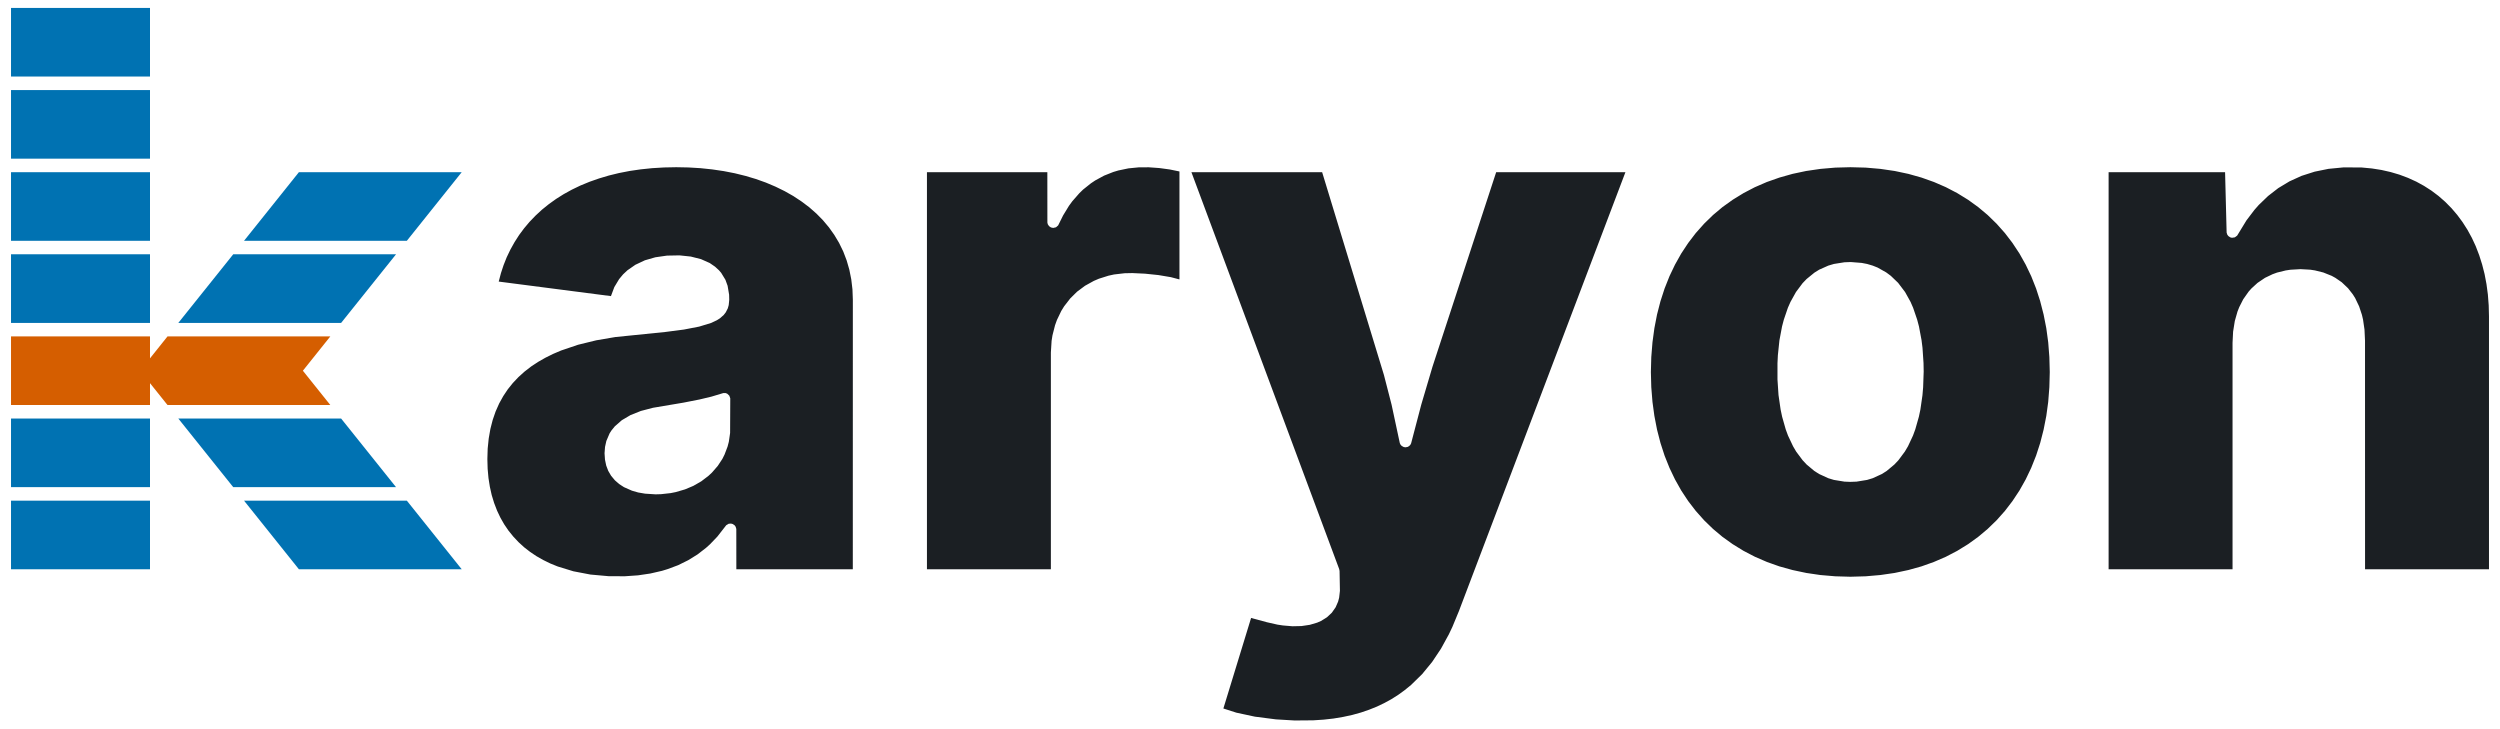
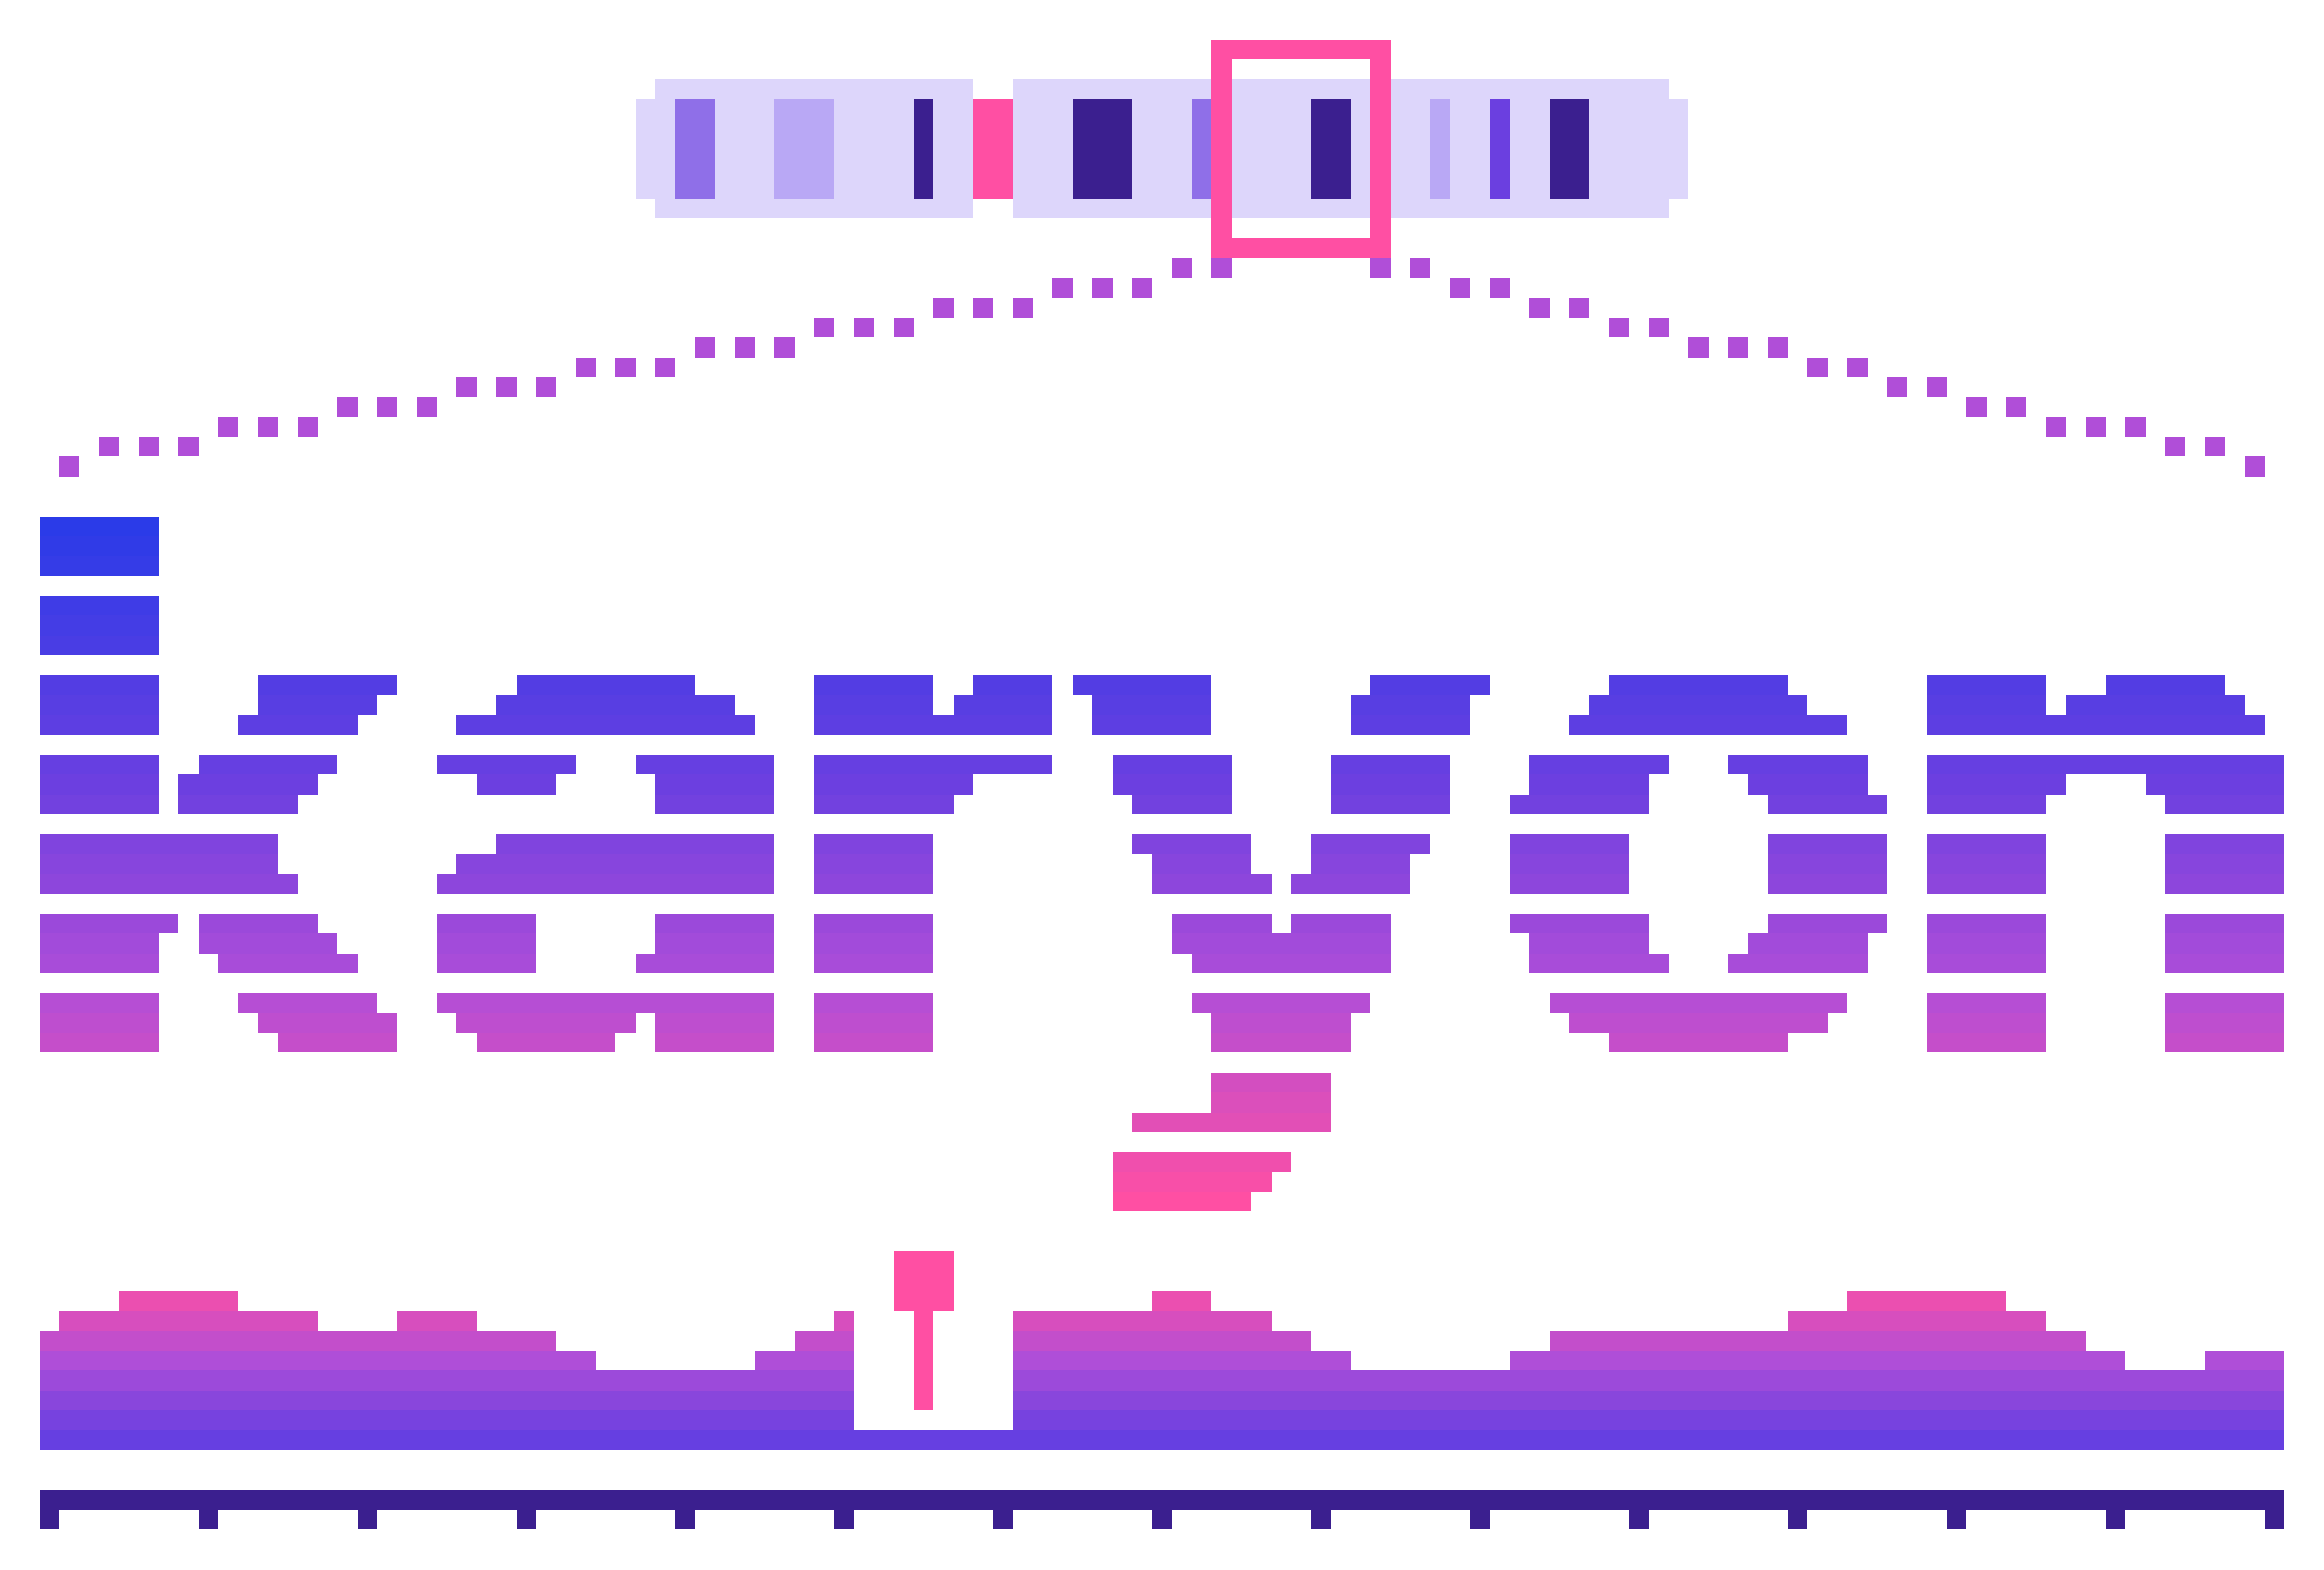
- <svg xmlns="http://www.w3.org/2000/svg" viewBox="0 0 628.03 183.46" width="628" height="183" role="img" aria-label="karyon">
-   <path fill="#0072b2" d="M74.5 143.36 L60.68 126.08 L101.68 126.08 L115.5 143.36ZM37 143.36 L2 143.36 L2 126.08 L37 126.08ZM44.13 105.4 L85.13 105.4 L98.96 122.68 L57.96 122.68ZM37 122.68 L2 122.68 L2 105.4 L37 105.4ZM2 64.04 L37 64.04 L37 81.32 L2 81.32ZM57.96 64.04 L98.96 64.04 L85.13 81.32 L44.13 81.32ZM2 43.36 L37 43.36 L37 60.64 L2 60.64ZM74.5 43.36 L115.5 43.36 L101.68 60.64 L60.68 60.64ZM2 22.68 L37 22.68 L37 39.96 L2 39.96ZM2 2 L37 2 L37 19.28 L2 19.28Z" />
-   <path fill="#d55e00" d="M37 96.49 L37 102 L2 102 L2 84.72 L37 84.72 L37 90.24 L41.41 84.72 L82.41 84.72 L75.5 93.36 L82.41 102 L41.41 102Z" />
-   <path fill="#1b1f23" d="M530.24 143.36 L530.24 43.36 L559.57 43.36 L559.96 58.57 L560.14 59.12 L560.41 59.46 L560.89 59.78 L561.31 59.88 L562.03 59.77 L562.61 59.34 L564.96 55.49 L566.96 52.86 L568.05 51.62 L570.4 49.36 L572.97 47.37 L575.81 45.66 L578.85 44.28 L582.13 43.23 L585.62 42.52 L589.44 42.15 L593.97 42.18 L596.52 42.42 L598.94 42.8 L601.27 43.33 L603.47 43.98 L605.63 44.79 L607.74 45.75 L609.67 46.81 L611.54 48.01 L613.32 49.35 L614.99 50.81 L616.59 52.43 L618.04 54.13 L619.35 55.9 L620.61 57.87 L621.72 59.9 L622.69 61.99 L623.57 64.28 L624.31 66.62 L624.92 69.01 L625.4 71.54 L625.75 74.16 L625.96 76.91 L626.03 79.68 L626.03 143.36 L594.82 143.36 L594.81 85.77 L594.68 83 L594.31 80.47 L594.03 79.28 L593.33 77.16 L592.33 75.07 L591.76 74.16 L590.54 72.59 L588.95 71.08 L587.34 69.97 L586.41 69.46 L584.31 68.62 L582.21 68.1 L581.04 67.92 L578.58 67.78 L576.01 67.93 L574.83 68.11 L572.67 68.64 L571.52 69.06 L569.62 69.97 L567.73 71.25 L566.21 72.64 L565.48 73.46 L564.14 75.37 L563.14 77.34 L562.7 78.45 L562.02 80.84 L561.59 83.53 L561.45 86.31 L561.45 143.36ZM450.67 143.56 L447.32 142.63 L444.2 141.52 L441.19 140.22 L438.27 138.7 L435.56 137.03 L432.99 135.19 L430.63 133.21 L428.39 131.04 L426.27 128.66 L424.35 126.16 L422.61 123.52 L421.04 120.73 L419.66 117.84 L418.43 114.77 L417.39 111.57 L416.52 108.2 L415.85 104.74 L415.37 101.22 L415.07 97.49 L414.97 93.7 L415.07 89.93 L415.37 86.2 L415.85 82.66 L416.52 79.2 L417.38 75.87 L418.42 72.66 L419.66 69.54 L421.04 66.65 L422.61 63.85 L424.36 61.2 L426.27 58.7 L428.39 56.32 L430.63 54.14 L432.99 52.16 L435.6 50.29 L438.32 48.62 L441.14 47.15 L444.16 45.84 L447.37 44.71 L450.67 43.78 L454.07 43.06 L457.7 42.53 L461.41 42.21 L465.22 42.11 L469.06 42.21 L472.76 42.53 L476.38 43.06 L479.82 43.79 L483.12 44.72 L486.27 45.84 L489.24 47.13 L492.1 48.62 L494.86 50.32 L497.37 52.13 L499.77 54.14 L502.05 56.36 L504.13 58.7 L506.01 61.16 L507.79 63.85 L509.36 66.65 L510.76 69.58 L511.98 72.66 L513 75.82 L513.87 79.2 L514.55 82.66 L515.03 86.2 L515.32 89.93 L515.42 93.7 L515.32 97.49 L515.03 101.22 L514.55 104.74 L513.87 108.2 L513.02 111.52 L511.98 114.73 L510.74 117.84 L509.36 120.73 L507.79 123.52 L506.01 126.21 L504.13 128.66 L502.05 131 L499.77 133.21 L497.37 135.22 L494.86 137.03 L492.1 138.73 L489.24 140.22 L486.23 141.52 L483.12 142.63 L479.82 143.55 L476.34 144.29 L472.76 144.81 L469.06 145.13 L465.22 145.24 L461.41 145.13 L457.65 144.81 L454.12 144.29ZM469.41 120.86 L470.83 120.43 L473.12 119.38 L474.34 118.61 L476.29 116.98 L477.31 115.9 L478.92 113.73 L479.72 112.38 L480.98 109.69 L481.56 108.11 L482.46 104.94 L482.84 103.14 L483.36 99.54 L483.53 97.55 L483.67 93.56 L483.63 91.45 L483.37 87.58 L483.13 85.66 L482.48 82.21 L482.03 80.5 L481.01 77.51 L480.36 76.02 L478.98 73.54 L477.23 71.23 L475.39 69.46 L474.23 68.6 L472.06 67.38 L470.83 66.89 L469.41 66.47 L468.06 66.21 L465.3 65.99 L463.71 66.05 L461.07 66.47 L459.65 66.89 L457.36 67.91 L456.14 68.67 L454.19 70.26 L453.17 71.32 L451.51 73.54 L450.13 76.02 L449.47 77.51 L448.45 80.5 L448 82.21 L447.34 85.72 L446.95 89.46 L446.85 91.5 L446.85 95.56 L447.11 99.48 L447.64 103.14 L448.02 104.94 L448.92 108.11 L449.5 109.69 L450.77 112.38 L451.56 113.73 L453.18 115.9 L454.19 116.98 L456.14 118.61 L457.36 119.38 L459.65 120.43 L461.07 120.86 L463.71 121.29 L465.18 121.35 L466.77 121.29ZM299.26 43.36 L332.18 43.36 L347.74 94.42 L349.67 101.91 L351.74 111.58 L351.92 111.97 L352.21 112.29 L352.71 112.57 L353.14 112.65 L353.71 112.55 L354.08 112.34 L354.39 112.03 L354.59 111.64 L357.15 101.88 L359.99 92.29 L376.01 43.36 L408.56 43.36 L366.62 153.91 L364.99 157.85 L364.1 159.73 L362.11 163.36 L359.88 166.7 L357.37 169.76 L354.58 172.49 L353.01 173.77 L351.39 174.95 L349.69 176.03 L347.93 177 L346 177.93 L344.01 178.73 L341.97 179.43 L339.78 180.04 L337.48 180.54 L335.04 180.95 L332.53 181.23 L329.93 181.4 L325.25 181.44 L320.55 181.16 L315.26 180.48 L310.57 179.47 L307.31 178.42 L314.29 155.62 L318.24 156.69 L320.93 157.3 L322.31 157.51 L324.71 157.71 L326.99 157.66 L329.07 157.35 L330.93 156.8 L331.89 156.38 L333.39 155.45 L334.63 154.29 L335.58 152.93 L336.2 151.51 L336.46 150.52 L336.66 148.8 L336.57 143.79 L336.47 143.3ZM232.66 143.36 L232.66 43.36 L262.98 43.36 L262.99 56.04 L263.09 56.47 L263.41 56.95 L263.89 57.28 L264.45 57.4 L265.16 57.24 L265.7 56.77 L266.95 54.25 L268.42 51.84 L269.26 50.69 L271 48.7 L271.97 47.75 L273.95 46.17 L275.04 45.44 L277.27 44.23 L279.59 43.31 L280.86 42.93 L283.4 42.4 L286.02 42.14 L288.52 42.13 L291.19 42.32 L293.82 42.68 L296.25 43.18 L296.25 70.37 L294.09 69.8 L290.95 69.27 L287.57 68.92 L284.38 68.77 L282.44 68.81 L279.78 69.12 L278.37 69.43 L275.96 70.19 L274.68 70.74 L272.46 71.97 L270.45 73.47 L268.74 75.16 L267.2 77.15 L266.48 78.32 L265.4 80.57 L264.92 81.9 L264.27 84.45 L264.05 85.84 L263.87 88.78 L263.87 143.36ZM124.82 70.91 L125.38 68.78 L126.04 66.78 L126.83 64.79 L127.75 62.87 L128.81 60.97 L129.96 59.18 L131.2 57.51 L132.58 55.87 L134.08 54.31 L135.69 52.82 L137.45 51.4 L139.28 50.09 L141.19 48.89 L143.24 47.76 L145.4 46.72 L147.71 45.77 L150.08 44.94 L152.56 44.2 L155.1 43.58 L157.82 43.05 L160.57 42.65 L163.46 42.35 L166.47 42.17 L169.53 42.11 L172.61 42.17 L175.62 42.35 L178.57 42.66 L181.48 43.09 L184.25 43.63 L186.96 44.3 L189.58 45.08 L192.1 45.98 L194.51 47 L196.82 48.13 L199.01 49.37 L201.07 50.73 L203.01 52.19 L204.85 53.81 L206.47 55.46 L207.98 57.26 L209.33 59.16 L210.53 61.17 L211.59 63.35 L212.44 65.58 L213.11 67.9 L213.6 70.34 L213.9 72.87 L214 75.49 L213.99 143.36 L184.66 143.36 L184.65 133.2 L184.48 132.64 L184.22 132.28 L183.74 131.96 L183.31 131.85 L182.73 131.9 L182.11 132.27 L179.88 135.13 L178.02 137.07 L177.01 137.98 L174.86 139.64 L172.53 141.08 L170 142.33 L167.35 143.32 L165.95 143.75 L163 144.43 L159.89 144.89 L156.57 145.12 L152.48 145.1 L147.92 144.69 L143.63 143.87 L139.68 142.66 L137.81 141.9 L136.03 141.03 L134.29 140.04 L132.73 138.99 L131.22 137.82 L129.82 136.54 L128.52 135.16 L127.28 133.63 L126.2 132.04 L125.26 130.4 L124.41 128.61 L123.66 126.66 L123.05 124.66 L122.59 122.6 L122.24 120.39 L122.03 118.07 L121.96 115.61 L122.04 112.96 L122.3 110.42 L122.72 108.02 L123.3 105.76 L124.03 103.64 L124.94 101.59 L125.97 99.74 L127.09 98.06 L128.38 96.45 L129.79 94.96 L131.32 93.58 L133 92.28 L134.75 91.13 L136.59 90.08 L138.53 89.12 L140.55 88.26 L144.81 86.82 L149.38 85.7 L154.18 84.88 L166.78 83.6 L171.47 82.99 L175.3 82.25 L178.31 81.33 L179.77 80.64 L180.54 80.15 L181.48 79.32 L182 78.65 L182.51 77.65 L182.74 76.83 L182.87 75.51 L182.84 74.22 L182.46 71.97 L181.91 70.46 L180.84 68.71 L180.29 68.07 L179.3 67.16 L177.96 66.24 L175.76 65.26 L173.19 64.61 L170.35 64.31 L167.2 64.37 L164.27 64.79 L161.63 65.55 L159.23 66.68 L157.23 68.07 L156.14 69.09 L155.14 70.29 L153.93 72.3 L153.08 74.57ZM168.12 124.18 L169.42 123.92 L171.74 123.24 L173.83 122.36 L175.83 121.21 L177.63 119.84 L178.52 119.01 L179.98 117.33 L181.14 115.57 L181.69 114.47 L182.45 112.47 L182.77 111.25 L183.09 109.03 L183.13 100.31 L182.89 99.64 L182.37 99.15 L181.97 98.99 L181.4 98.98 L178.37 99.89 L175.35 100.61 L171.33 101.4 L163.68 102.69 L160.62 103.49 L158.01 104.53 L155.82 105.82 L154.06 107.36 L153.19 108.43 L152.74 109.14 L151.92 111.06 L151.59 112.55 L151.47 114.15 L151.58 115.76 L151.89 117.24 L152.4 118.58 L153.11 119.8 L154.08 120.96 L155.14 121.89 L156.36 122.68 L158.37 123.57 L159.93 124.02 L161.68 124.32 L164.32 124.49 L165.69 124.45Z" />
+ <svg xmlns="http://www.w3.org/2000/svg" viewBox="0 0 702 474" width="702" height="474" shape-rendering="crispEdges" role="img" aria-label="karyon">
+   <defs />
+   <path fill="#ff4fa3" d="M366 12h54v6h-54zM366 18h6v6h-6zM414 18h6v6h-6zM366 24h6v6h-6zM414 24h6v6h-6zM294 30h12v6h-12zM366 30h6v6h-6zM414 30h6v6h-6zM294 36h12v6h-12zM366 36h6v6h-6zM414 36h6v6h-6zM294 42h12v6h-12zM366 42h6v6h-6zM414 42h6v6h-6zM294 48h12v6h-12zM366 48h6v6h-6zM414 48h6v6h-6zM294 54h12v6h-12zM366 54h6v6h-6zM414 54h6v6h-6zM366 60h6v6h-6zM414 60h6v6h-6zM366 66h6v6h-6zM414 66h6v6h-6zM366 72h54v6h-54zM336 360h42v6h-42zM270 378h18v6h-18zM270 384h18v6h-18zM270 390h18v6h-18zM276 396h6v6h-6zM276 402h6v6h-6zM276 408h6v6h-6zM276 414h6v6h-6zM276 420h6v6h-6z" />
+   <path fill="#ddd6fb" d="M198 24h96v6h-96zM306 24h60v6h-60zM372 24h42v6h-42zM420 24h84v6h-84zM192 30h12v6h-12zM216 30h18v6h-18zM252 30h24v6h-24zM282 30h12v6h-12zM306 30h18v6h-18zM342 30h18v6h-18zM372 30h24v6h-24zM408 30h6v6h-6zM420 30h12v6h-12zM438 30h12v6h-12zM456 30h12v6h-12zM480 30h30v6h-30zM192 36h12v6h-12zM216 36h18v6h-18zM252 36h24v6h-24zM282 36h12v6h-12zM306 36h18v6h-18zM342 36h18v6h-18zM372 36h24v6h-24zM408 36h6v6h-6zM420 36h12v6h-12zM438 36h12v6h-12zM456 36h12v6h-12zM480 36h30v6h-30zM192 42h12v6h-12zM216 42h18v6h-18zM252 42h24v6h-24zM282 42h12v6h-12zM306 42h18v6h-18zM342 42h18v6h-18zM372 42h24v6h-24zM408 42h6v6h-6zM420 42h12v6h-12zM438 42h12v6h-12zM456 42h12v6h-12zM480 42h30v6h-30zM192 48h12v6h-12zM216 48h18v6h-18zM252 48h24v6h-24zM282 48h12v6h-12zM306 48h18v6h-18zM342 48h18v6h-18zM372 48h24v6h-24zM408 48h6v6h-6zM420 48h12v6h-12zM438 48h12v6h-12zM456 48h12v6h-12zM480 48h30v6h-30zM192 54h12v6h-12zM216 54h18v6h-18zM252 54h24v6h-24zM282 54h12v6h-12zM306 54h18v6h-18zM342 54h18v6h-18zM372 54h24v6h-24zM408 54h6v6h-6zM420 54h12v6h-12zM438 54h12v6h-12zM456 54h12v6h-12zM480 54h30v6h-30zM198 60h96v6h-96zM306 60h60v6h-60zM372 60h42v6h-42zM420 60h84v6h-84z" />
+   <path fill="#8f6fe8" d="M204 30h12v6h-12zM360 30h6v6h-6zM204 36h12v6h-12zM360 36h6v6h-6zM204 42h12v6h-12zM360 42h6v6h-6zM204 48h12v6h-12zM360 48h6v6h-6zM204 54h12v6h-12zM360 54h6v6h-6z" />
+   <path fill="#b9a8f5" d="M234 30h18v6h-18zM432 30h6v6h-6zM234 36h18v6h-18zM432 36h6v6h-6zM234 42h18v6h-18zM432 42h6v6h-6zM234 48h18v6h-18zM432 48h6v6h-6zM234 54h18v6h-18zM432 54h6v6h-6z" />
+   <path fill="#3b1f8f" d="M276 30h6v6h-6zM324 30h18v6h-18zM396 30h12v6h-12zM468 30h12v6h-12zM276 36h6v6h-6zM324 36h18v6h-18zM396 36h12v6h-12zM468 36h12v6h-12zM276 42h6v6h-6zM324 42h18v6h-18zM396 42h12v6h-12zM468 42h12v6h-12zM276 48h6v6h-6zM324 48h18v6h-18zM396 48h12v6h-12zM468 48h12v6h-12zM276 54h6v6h-6zM324 54h18v6h-18zM396 54h12v6h-12zM468 54h12v6h-12zM12 450h678v6h-678zM12 456h6v6h-6zM60 456h6v6h-6zM108 456h6v6h-6zM156 456h6v6h-6zM204 456h6v6h-6zM252 456h6v6h-6zM300 456h6v6h-6zM348 456h6v6h-6zM396 456h6v6h-6zM444 456h6v6h-6zM492 456h6v6h-6zM540 456h6v6h-6zM588 456h6v6h-6zM636 456h6v6h-6zM684 456h6v6h-6z" />
+   <path fill="#6b3fe0" d="M450 30h6v6h-6zM450 36h6v6h-6zM450 42h6v6h-6zM450 48h6v6h-6zM450 54h6v6h-6z" />
+   <path fill="#b04ed8" d="M354 78h6v6h-6zM366 78h6v6h-6zM414 78h6v6h-6zM426 78h6v6h-6zM318 84h6v6h-6zM330 84h6v6h-6zM342 84h6v6h-6zM438 84h6v6h-6zM450 84h6v6h-6zM282 90h6v6h-6zM294 90h6v6h-6zM306 90h6v6h-6zM462 90h6v6h-6zM474 90h6v6h-6zM246 96h6v6h-6zM258 96h6v6h-6zM270 96h6v6h-6zM486 96h6v6h-6zM498 96h6v6h-6zM210 102h6v6h-6zM222 102h6v6h-6zM234 102h6v6h-6zM510 102h6v6h-6zM522 102h6v6h-6zM534 102h6v6h-6zM174 108h6v6h-6zM186 108h6v6h-6zM198 108h6v6h-6zM546 108h6v6h-6zM558 108h6v6h-6zM138 114h6v6h-6zM150 114h6v6h-6zM162 114h6v6h-6zM570 114h6v6h-6zM582 114h6v6h-6zM102 120h6v6h-6zM114 120h6v6h-6zM126 120h6v6h-6zM594 120h6v6h-6zM606 120h6v6h-6zM66 126h6v6h-6zM78 126h6v6h-6zM90 126h6v6h-6zM618 126h6v6h-6zM630 126h6v6h-6zM642 126h6v6h-6zM30 132h6v6h-6zM42 132h6v6h-6zM54 132h6v6h-6zM654 132h6v6h-6zM666 132h6v6h-6zM18 138h6v6h-6zM678 138h6v6h-6z" />
+   <path fill="#2b3be8" d="M12 156h36v6h-36z" />
+   <path fill="#303be7" d="M12 162h36v6h-36z" />
+   <path fill="#353ce7" d="M12 168h36v6h-36z" />
+   <path fill="#3f3ce6" d="M12 180h36v6h-36z" />
+   <path fill="#443de5" d="M12 186h36v6h-36z" />
+   <path fill="#493de4" d="M12 192h36v6h-36z" />
+   <path fill="#533de3" d="M12 204h36v6h-36zM78 204h42v6h-42zM156 204h54v6h-54zM246 204h36v6h-36zM294 204h24v6h-24zM324 204h42v6h-42zM414 204h36v6h-36zM486 204h54v6h-54zM582 204h36v6h-36zM636 204h36v6h-36z" />
+   <path fill="#583ee2" d="M12 210h36v6h-36zM78 210h36v6h-36zM150 210h72v6h-72zM246 210h36v6h-36zM288 210h30v6h-30zM330 210h36v6h-36zM408 210h36v6h-36zM480 210h66v6h-66zM582 210h36v6h-36zM624 210h54v6h-54z" />
+   <path fill="#5d3ee2" d="M12 216h36v6h-36zM72 216h36v6h-36zM138 216h90v6h-90zM246 216h72v6h-72zM330 216h36v6h-36zM408 216h36v6h-36zM474 216h84v6h-84zM582 216h102v6h-102z" />
+   <path fill="#663fe1" d="M12 228h36v6h-36zM60 228h42v6h-42zM132 228h42v6h-42zM192 228h42v6h-42zM246 228h72v6h-72zM336 228h36v6h-36zM402 228h36v6h-36zM462 228h42v6h-42zM522 228h42v6h-42zM582 228h108v6h-108zM12 432h678v6h-678z" />
+   <path fill="#6c3fe0" d="M12 234h36v6h-36zM54 234h42v6h-42zM144 234h24v6h-24zM198 234h36v6h-36zM246 234h48v6h-48zM336 234h36v6h-36zM402 234h36v6h-36zM462 234h36v6h-36zM528 234h36v6h-36zM582 234h42v6h-42zM648 234h42v6h-42z" />
+   <path fill="#7241df" d="M12 240h36v6h-36zM54 240h36v6h-36zM198 240h36v6h-36zM246 240h42v6h-42zM342 240h30v6h-30zM402 240h36v6h-36zM456 240h42v6h-42zM534 240h36v6h-36zM582 240h36v6h-36zM654 240h36v6h-36z" />
+   <path fill="#8044de" d="M12 252h72v6h-72zM150 252h84v6h-84zM246 252h36v6h-36zM342 252h36v6h-36zM396 252h36v6h-36zM456 252h36v6h-36zM534 252h36v6h-36zM582 252h36v6h-36zM654 252h36v6h-36z" />
+   <path fill="#8745dd" d="M12 258h72v6h-72zM138 258h96v6h-96zM246 258h36v6h-36zM348 258h30v6h-30zM396 258h30v6h-30zM456 258h36v6h-36zM534 258h36v6h-36zM582 258h36v6h-36zM654 258h36v6h-36z" />
+   <path fill="#8d46dc" d="M12 264h78v6h-78zM132 264h102v6h-102zM246 264h36v6h-36zM348 264h36v6h-36zM390 264h36v6h-36zM456 264h36v6h-36zM534 264h36v6h-36zM582 264h36v6h-36zM654 264h36v6h-36z" />
+   <path fill="#9b49da" d="M12 276h42v6h-42zM60 276h36v6h-36zM132 276h30v6h-30zM198 276h36v6h-36zM246 276h36v6h-36zM354 276h30v6h-30zM390 276h30v6h-30zM456 276h42v6h-42zM534 276h36v6h-36zM582 276h36v6h-36zM654 276h36v6h-36z" />
+   <path fill="#a24bda" d="M12 282h36v6h-36zM60 282h42v6h-42zM132 282h30v6h-30zM198 282h36v6h-36zM246 282h36v6h-36zM354 282h66v6h-66zM462 282h36v6h-36zM528 282h36v6h-36zM582 282h36v6h-36zM654 282h36v6h-36z" />
+   <path fill="#a84cd9" d="M12 288h36v6h-36zM66 288h42v6h-42zM132 288h30v6h-30zM192 288h42v6h-42zM246 288h36v6h-36zM360 288h60v6h-60zM462 288h42v6h-42zM522 288h42v6h-42zM582 288h36v6h-36zM654 288h36v6h-36z" />
+   <path fill="#b64ed4" d="M12 300h36v6h-36zM72 300h42v6h-42zM132 300h102v6h-102zM246 300h36v6h-36zM360 300h54v6h-54zM468 300h90v6h-90zM582 300h36v6h-36zM654 300h36v6h-36z" />
+   <path fill="#be4ecf" d="M12 306h36v6h-36zM78 306h42v6h-42zM138 306h54v6h-54zM198 306h36v6h-36zM246 306h36v6h-36zM366 306h42v6h-42zM474 306h78v6h-78zM582 306h36v6h-36zM654 306h36v6h-36z" />
+   <path fill="#c54eca" d="M12 312h36v6h-36zM84 312h36v6h-36zM144 312h42v6h-42zM198 312h36v6h-36zM246 312h36v6h-36zM366 312h42v6h-42zM486 312h54v6h-54zM582 312h36v6h-36zM654 312h36v6h-36z" />
+   <path fill="#d34ec0" d="M366 324h36v6h-36z" />
+   <path fill="#db4fbb" d="M366 330h36v6h-36z" />
+   <path fill="#e24fb6" d="M342 336h60v6h-60z" />
+   <path fill="#f04fad" d="M336 348h54v6h-54z" />
+   <path fill="#f84fa8" d="M336 354h48v6h-48z" />
+   <path fill="#eb4fb0" d="M36 390h36v6h-36zM348 390h18v6h-18zM558 390h48v6h-48z" />
+   <path fill="#d74ebe" d="M18 396h78v6h-78zM120 396h24v6h-24zM252 396h6v6h-6zM306 396h78v6h-78zM540 396h78v6h-78z" />
+   <path fill="#c34ecb" d="M12 402h156v6h-156zM240 402h18v6h-18zM306 402h90v6h-90zM468 402h162v6h-162z" />
+   <path fill="#af4ed8" d="M12 408h168v6h-168zM228 408h30v6h-30zM306 408h102v6h-102zM456 408h186v6h-186zM666 408h24v6h-24z" />
+   <path fill="#9c4ada" d="M12 414h246v6h-246zM306 414h384v6h-384z" />
+   <path fill="#8946dc" d="M12 420h246v6h-246zM306 420h384v6h-384z" />
+   <path fill="#7742df" d="M12 426h246v6h-246zM306 426h384v6h-384z" />
</svg>
